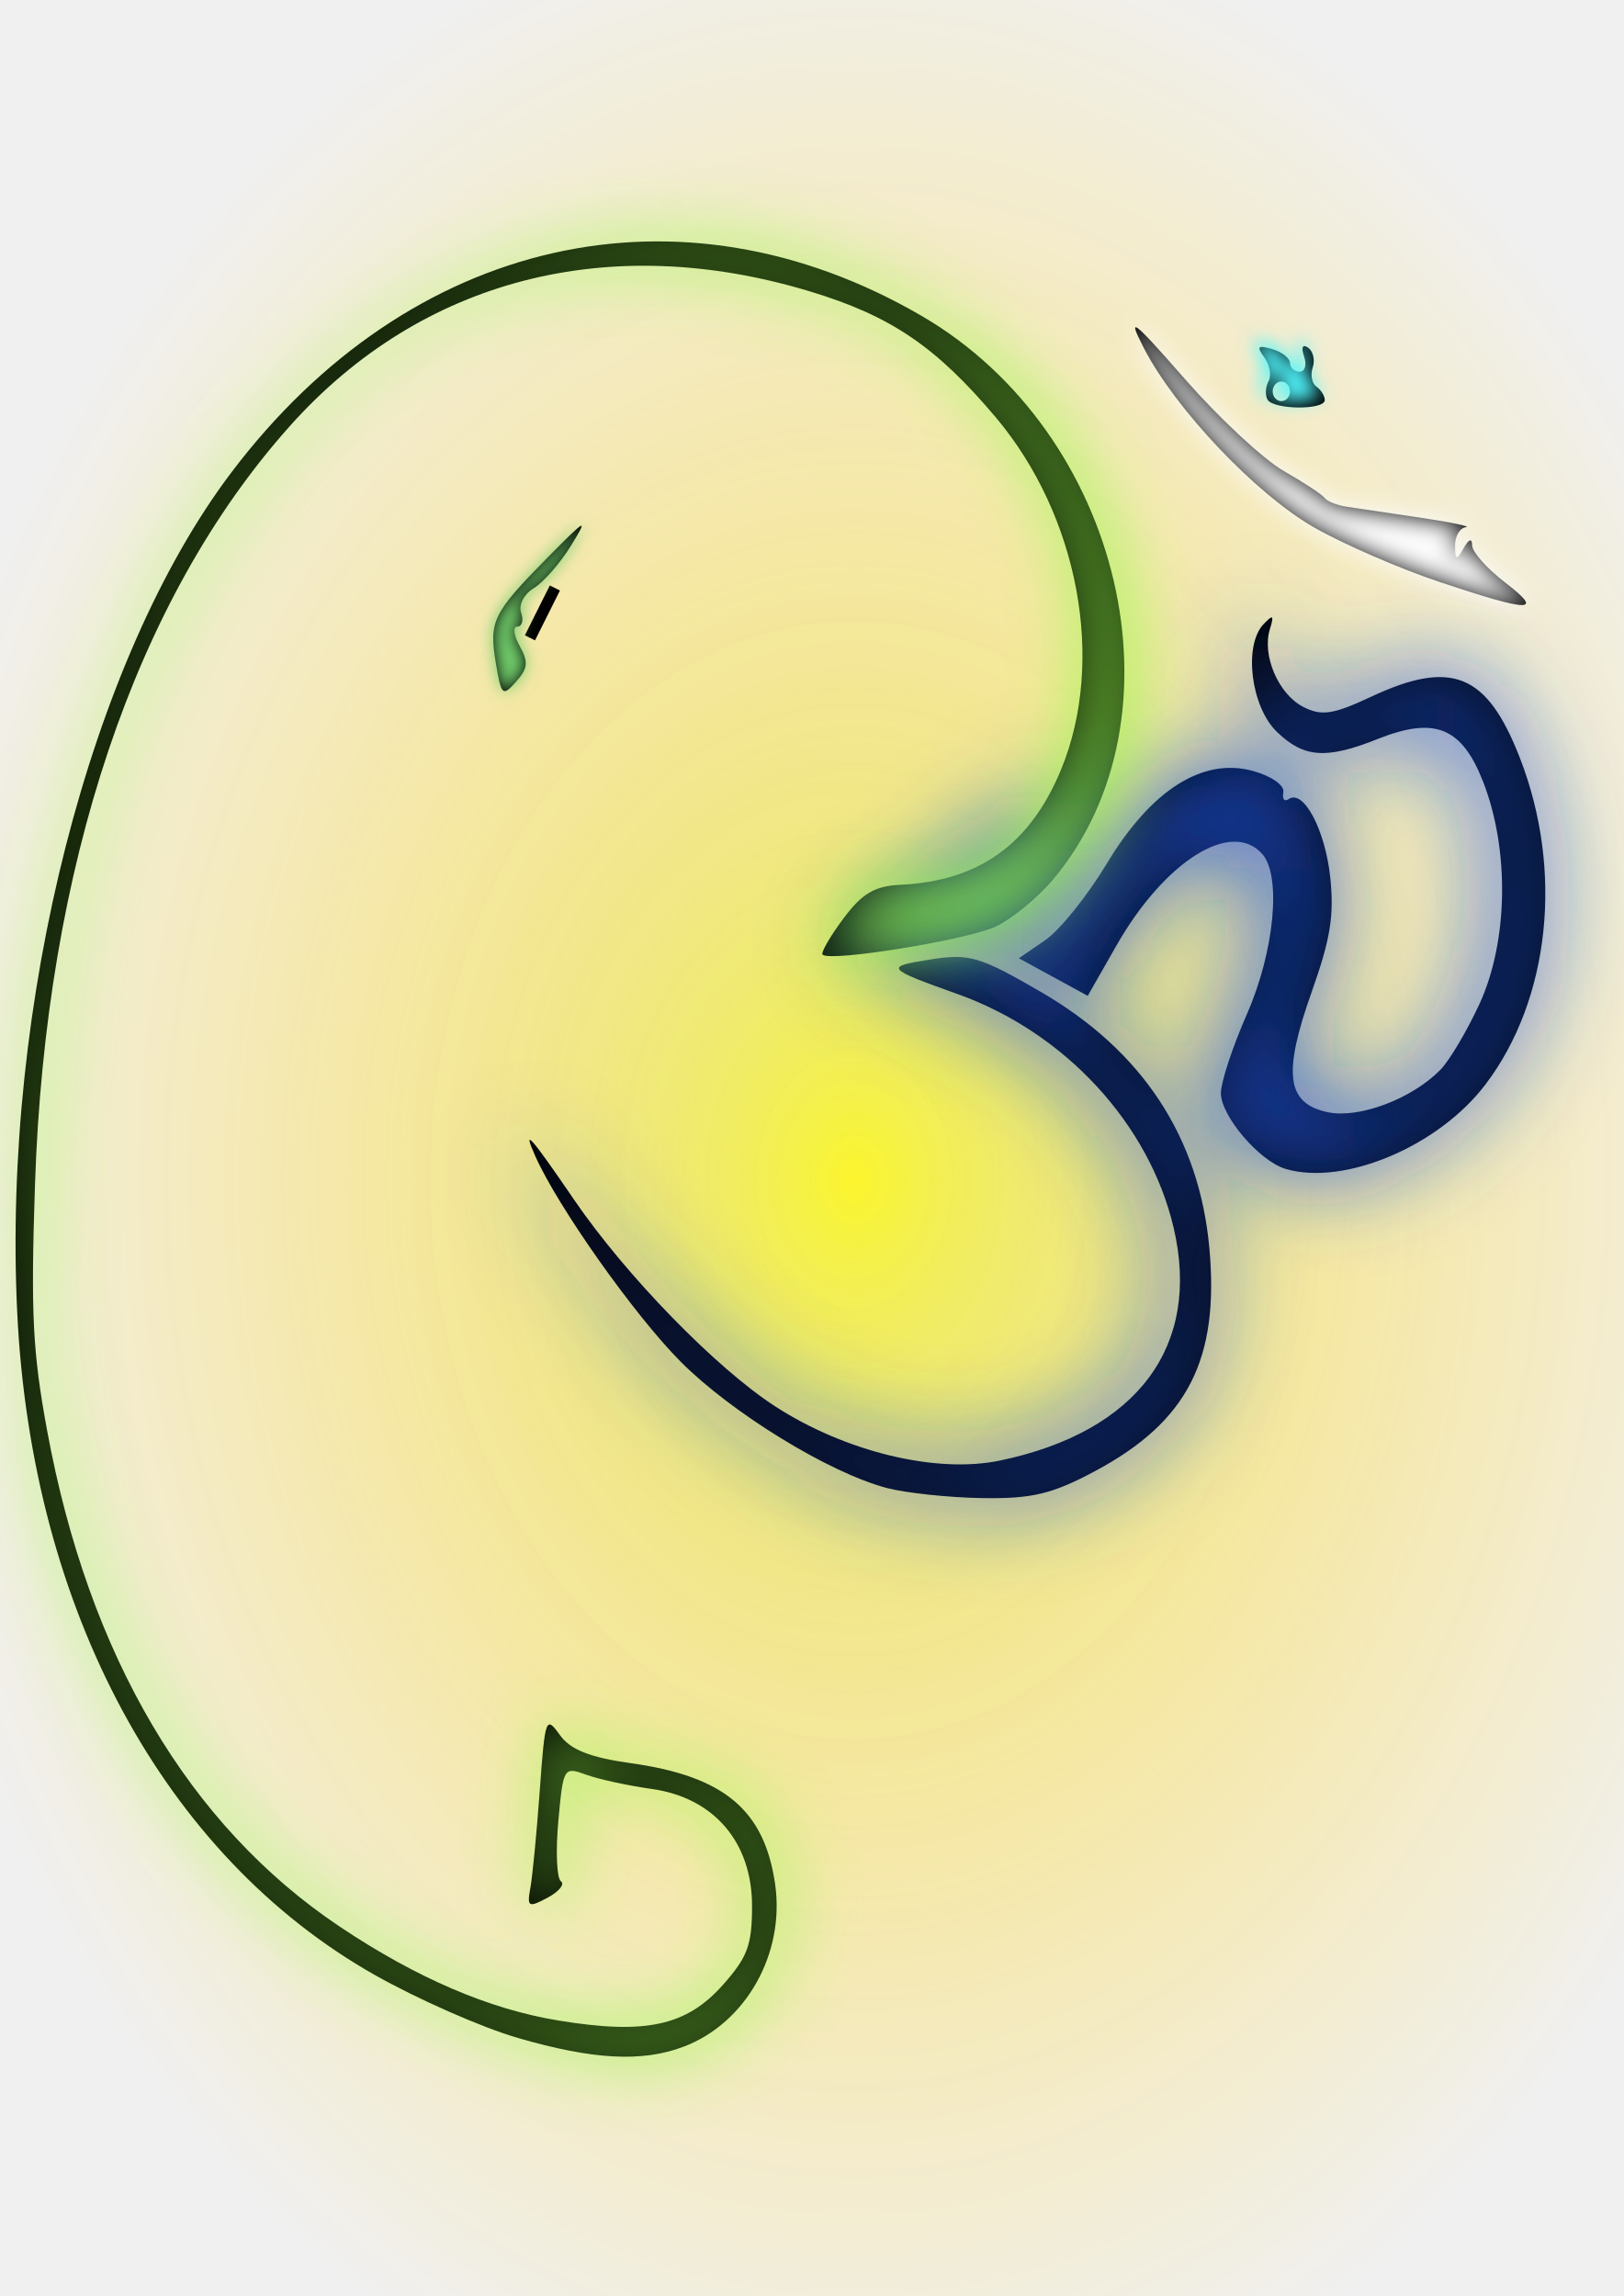
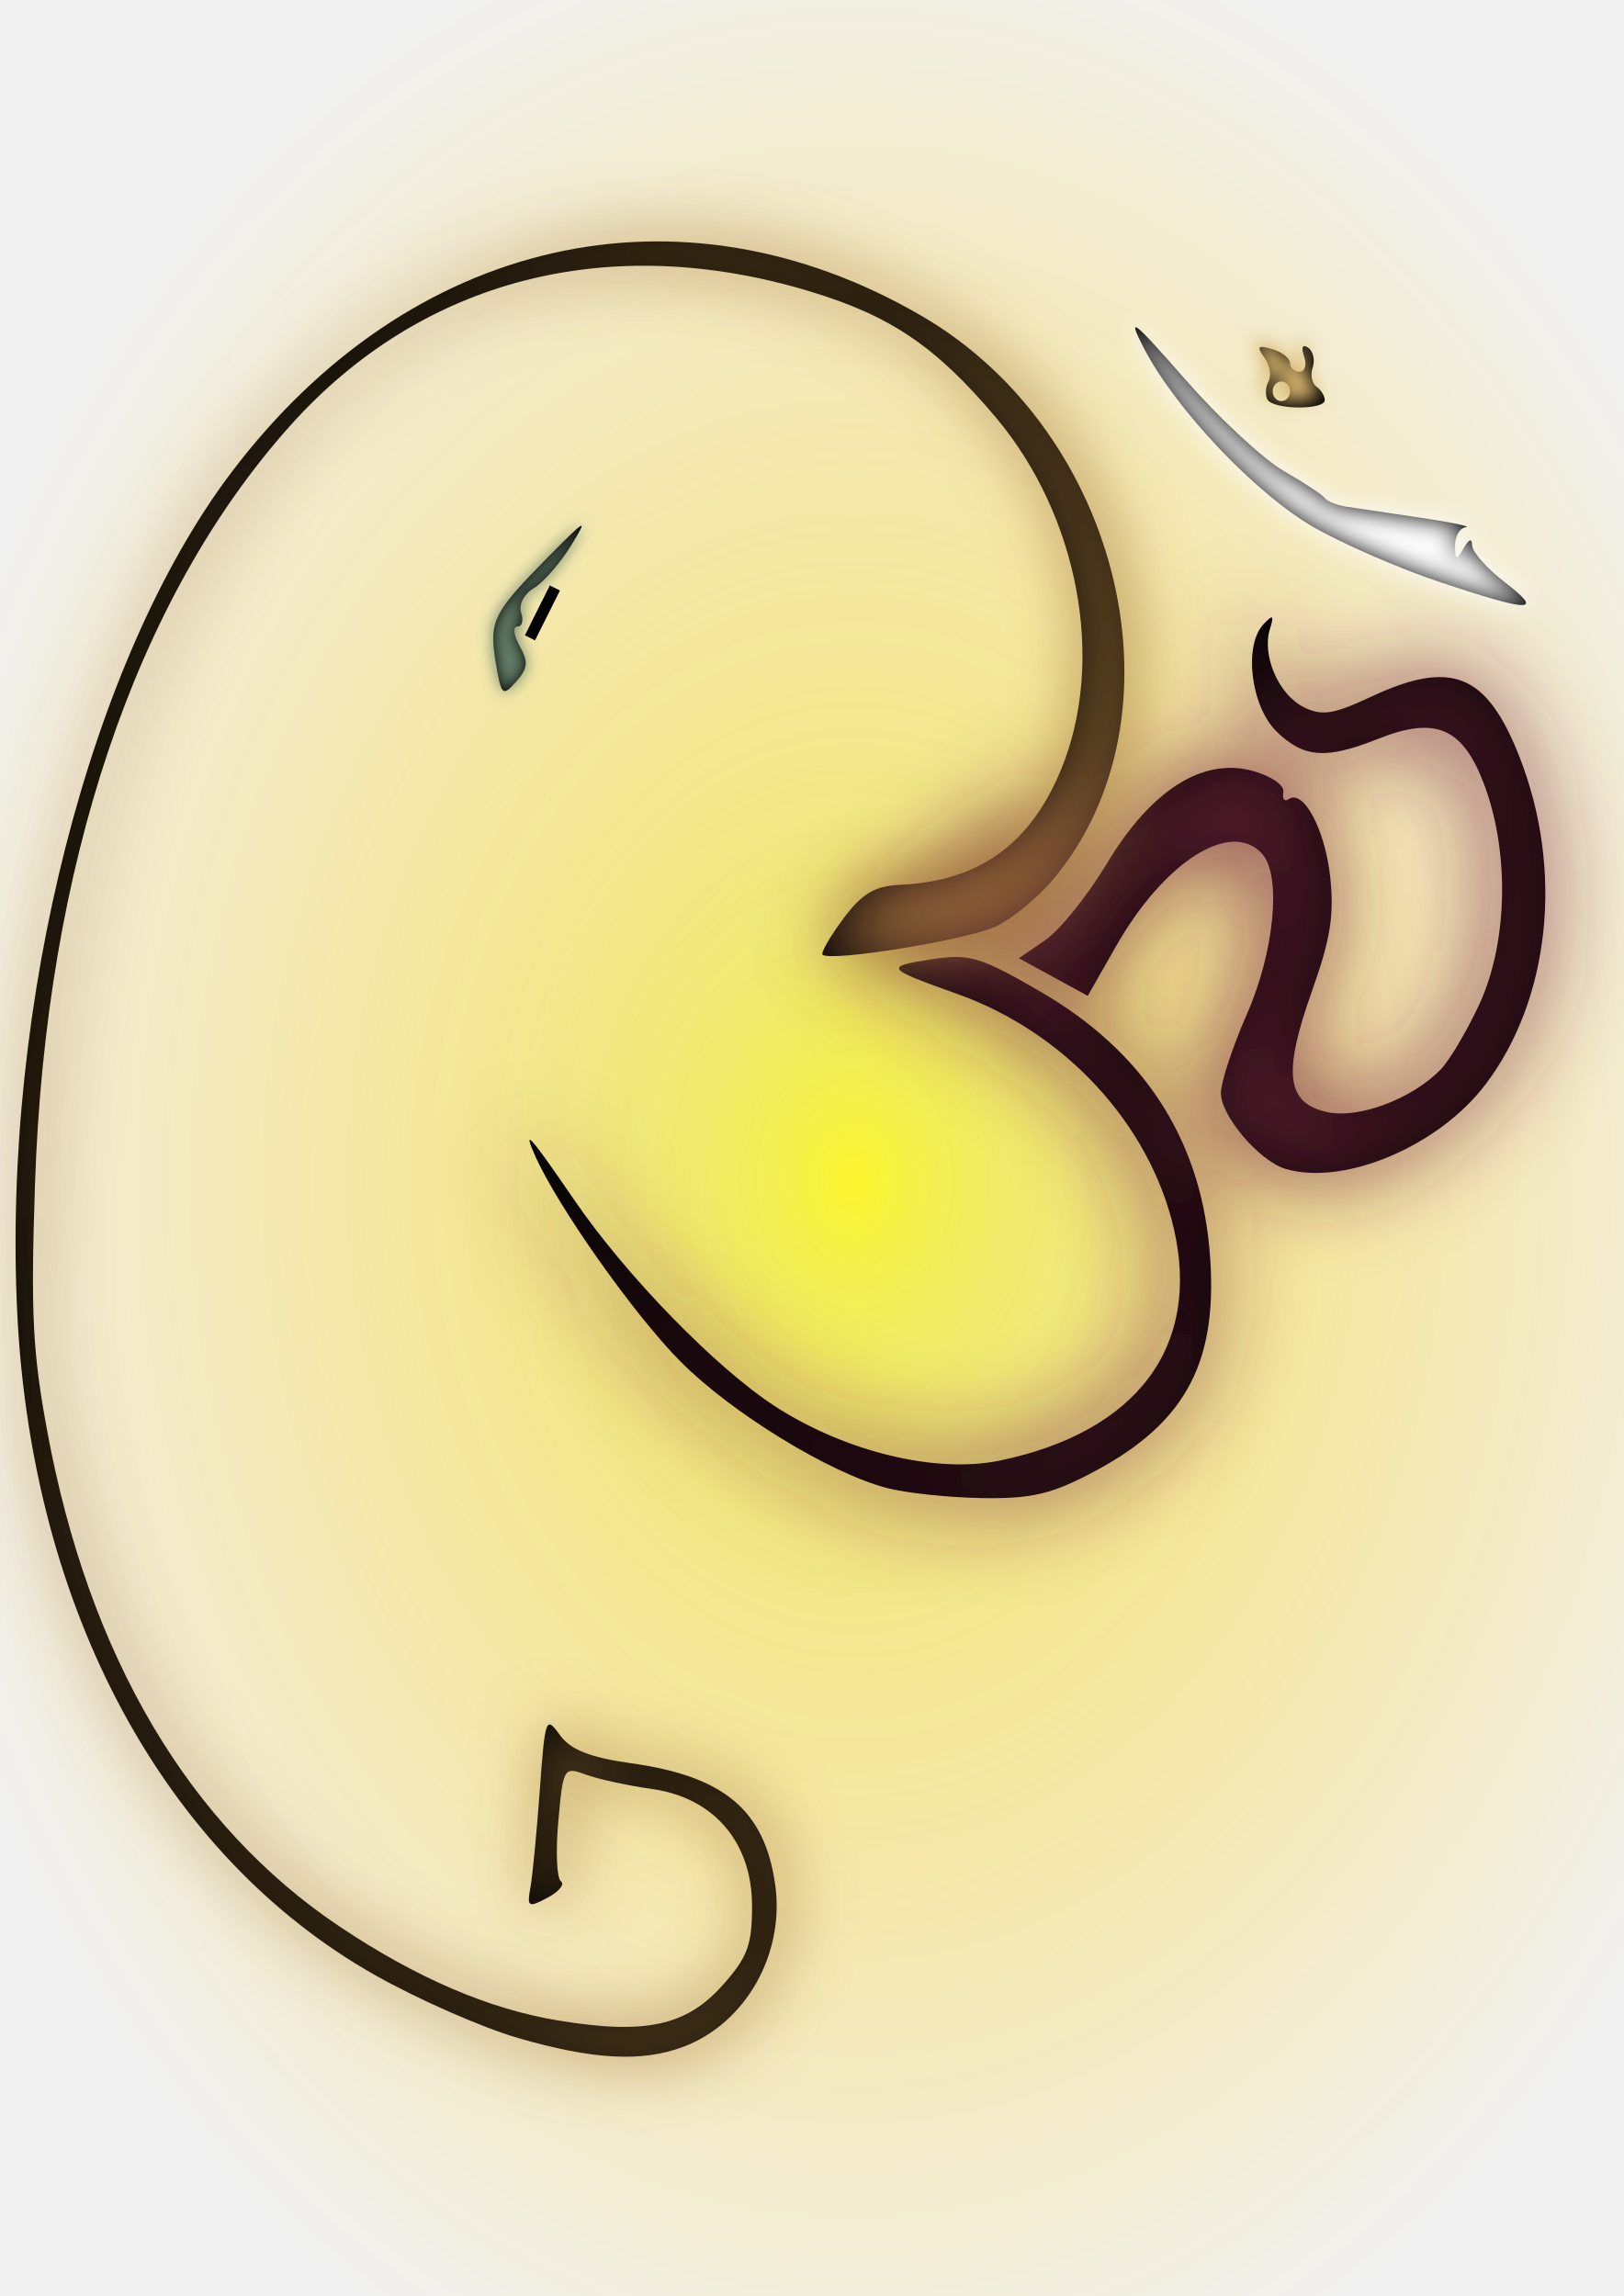
- <svg xmlns="http://www.w3.org/2000/svg" data-invitation-studio-tweak="tiny-root-metadata-shift" id="svg2" viewBox="0 0 744.09 1052.4" version="1.1">
+ <svg xmlns="http://www.w3.org/2000/svg" data-invitation-studio-tweak="royal-maroon-gold-palette-restyle" id="svg2" viewBox="0 0 744.09 1052.4" version="1.1">
  <defs id="defs4">
+     <style type="text/css">
+       [style*="#1e53dd"], [fill="#1e53dd"] { fill: #76283d !important; }
+       [style*="#50f6fd"], [fill="#50f6fd"] { fill: #d8b56d !important; }
+       [style*="#71cd6b"], [fill="#71cd6b"] { fill: #66816b !important; }
+       [style*="#91f845"], [fill="#91f845"] { fill: #a77c3e !important; }
+       [style*="#fcf62a"], [fill="#fcf62a"] { fill: #f1d99c !important; }
+       [style*="#666666"], [fill="#666666"] { fill: #572238 !important; }
+     </style>
    <filter id="filter3879" height="1.258" width="1.224" y="-.129" x="-.112">
      <feGaussianBlur id="feGaussianBlur3881" stdDeviation="21.73" />
    </filter>
    <filter id="filter3915" height="1.231" width="1.432" y="-.116" x="-.216">
      <feGaussianBlur id="feGaussianBlur3917" stdDeviation="3.648" />
    </filter>
    <filter id="filter3931">
      <feGaussianBlur id="feGaussianBlur3933" stdDeviation="5.273" />
    </filter>
    <filter id="filter3943">
      <feGaussianBlur id="feGaussianBlur3945" stdDeviation="15.715" />
    </filter>
    <filter id="filter3959" height="1.686" width="1.645" y="-.343" x="-.322">
      <feGaussianBlur id="feGaussianBlur3961" stdDeviation="4.02" />
    </filter>
    <radialGradient id="radialGradient3773" gradientUnits="userSpaceOnUse" cy="540.93" cx="391.43" gradientTransform="matrix(1 0 0 1.3187 0 -172.37)" r="448.31">
      <stop id="stop3967" style="stop-color:#fcf62a" offset="0" />
      <stop id="stop3969" style="stop-color:#50f6fd;stop-opacity:0" offset="1" />
    </radialGradient>
    <filter id="filter3775" color-interpolation-filters="sRGB">
      <feGaussianBlur id="feGaussianBlur3777" stdDeviation="10" result="result8" />
      <feComposite id="feComposite3779" operator="in" in="SourceGraphic" in2="result8" result="result6" />
      <feComposite id="feComposite3781" operator="in" in2="result6" result="result11" />
      <feFlood id="feFlood3783" flood-color="rgb(255,222,85)" in="result11" result="result10" />
      <feBlend id="feBlend3785" result="result12" in="result11" in2="result10" mode="normal" />
      <feComposite id="feComposite3787" operator="in" in="result12" in2="SourceGraphic" result="result2" />
    </filter>
  </defs>
  <g id="layer1">
    <rect id="rect3963" style="stroke-linejoin:round;color:#000000;filter:url(#filter3775);stroke:#ffffff;stroke-width:5.2;fill:url(#radialGradient3773)" height="1177.1" width="891.43" y="-47.638" x="-54.286" />
    <path id="path3066" style="fill:#000000" d="m237.28 934.1c-16.41-4.75-45.94-17.77-65.64-28.92-96.349-54.57-157.1-167.15-163.74-303.44-6.904-141.64 33.278-299.39 98.11-385.16 81.62-107.98 205.66-136.15 316.28-71.83 92.243 53.641 122.66 184.25 60.21 258.51-6.918 8.225-18.657 17.851-26.087 21.39-12.876 6.134-76.316 16.434-79.445 12.899-0.82-0.926 3.465-8.341 9.521-16.477 8.604-11.56 14.33-14.95 26.194-15.512 35.977-1.703 59.485-18.581 73.607-52.848 20.463-49.653 8.085-116.32-29.98-161.46-27.33-32.41-48.05-46.46-85.05-57.66-92.13-27.91-178.02-5.75-238.2 61.45-71.099 79.4-112.22 201.78-117.04 348.29-1.938 58.926-1.079 76.226 5.576 112.38 19.004 103.24 64.942 181.11 134.16 227.42 35.194 23.546 68.357 37.782 100.17 43.001 40.035 6.567 58.723 2.486 75.519-16.492 11.212-12.668 13.208-18.114 13.208-36.042 0-29.221-17.507-49.636-45.973-53.611-10.804-1.509-24.34-4.451-30.079-6.539-10.266-3.735-10.472-3.388-12.728 21.309-1.261 13.808-0.728 26.198 1.185 27.534 1.913 1.336-0.851 4.737-6.141 7.558-8.752 4.667-9.46 4.257-7.85-4.547 0.973-5.322 2.907-25.357 4.297-44.522 2.431-33.5 2.786-34.486 9.203-25.533 4.851 6.769 13.796 10.311 32.741 12.965 42.608 5.971 61.043 21.474 65.921 55.438 4.571 31.826-13.391 63.692-41.988 74.491-19.007 7.178-41.374 5.99-75.96-4.035zm169.02-252.09c-26.369-6.971-71.048-34.384-94.448-57.95-21.221-21.37-56.196-70.864-66.576-94.212-6.036-13.576-2.262-9.321 17.933 20.22 23.64 34.58 64.916 76.988 92.013 94.539 32.252 20.888 73.912 30.944 103.01 24.865 63.002-13.159 92.311-52.398 79.649-106.63-11.141-47.721-49.917-89.698-99.036-107.21-32.967-11.756-33.598-12.544-12.674-15.824 18.109-2.838 22.647-1.514 50.83 14.832 46.498 26.969 72.585 66.586 77.214 117.26 4.681 51.243-9.883 79.691-52.447 102.44-19.62 10.488-28.879 12.694-51.735 12.326-15.311-0.246-34.993-2.339-43.737-4.651zm182.93-146.21c-12.053-3.529-29.842-24.415-29.701-34.872 0.069-5.098 5.437-21.35 11.93-36.115 12.559-28.56 15.894-63.345 7.034-73.357-14.182-16.024-44.824 3.263-66.983 42.162l-13.011 22.84-15.782-8.615-15.782-8.616 12.112-8.322c6.661-4.577 19.352-20.369 28.201-35.092 20.311-33.794 44.137-48.841 67.126-42.391 8.42 2.362 14.384 6.588 13.764 9.752-0.601 3.071 0.502 4.47 2.451 3.109 6.78-4.735 16.797 14.194 19.059 36.014 1.813 17.493 0.083 28.133-8.504 52.305-13.369 37.631-11.561 51.186 7.36 55.197 14.296 3.03 38.537-6.1 51.6-19.435 4.144-4.231 12.201-17.802 17.903-30.159 13.199-28.601 13.879-70.737 1.645-101.99-9.756-24.92-22.133-29.911-48.304-19.478-23.596 9.407-33.879 8.661-46.24-3.353-11.879-11.545-15.302-39.58-6.021-49.309 4.365-4.576 4.897-4.154 2.888 2.294-3.732 11.977 3.881 29.77 15.238 35.617 8.39 4.319 13.709 3.538 30.977-4.549 37.116-17.382 53.272-10.78 68.337 27.927 20.08 51.59 13.874 110.61-15.744 149.7-21.449 28.314-64.675 46.601-91.552 38.732zm-361.99-231.86c-3.201-19.28-1.448-22.855 23.756-48.433 17.783-18.047 18.813-18.566 10.66-5.365-4.964 8.037-12.618 16.786-17.01 19.442-4.528 2.738-7.045 7.598-5.814 11.224 1.195 3.518 0.423 6.396-1.714 6.396-2.18 0-1.723 3.913 1.041 8.914 4.073 7.369 3.784 10.206-1.668 16.366-6.143 6.941-6.778 6.354-9.251-8.544zm432.44-37.206c-18.116-6.052-43.959-17.289-57.428-24.972-26.566-15.152-63.577-54.161-78.064-82.278-7.859-15.253-5.278-13.287 19.139 14.577 15.523 17.714 35.778 36.535 45.012 41.824 9.234 5.289 17.684 10.862 18.778 12.383 1.094 1.522 5.567 3.311 9.942 3.977 4.375 0.666 19.586 2.928 33.803 5.026s23.612 4.081 20.878 4.406c-2.734 0.325-4.944 4.129-4.91 8.454 0.052 6.72 0.621 6.883 3.916 1.123 2.418-4.228 3.878-4.707 3.916-1.285 0.032 3 6.74 10.583 14.903 16.85 18.297 14.048 12.374 14.031-29.885-0.087zm-78.822-83.628c-1.127-2.059-0.894-5.855 0.517-8.435 1.411-2.58 0.52-7.476-1.981-10.88-3.667-4.992-2.963-5.722 3.634-3.772 4.5 1.329 8.181 4.203 8.181 6.387 0 2.183 1.981 3.969 4.402 3.969 2.421 0 3.337-3.138 2.034-6.973-1.441-4.244-0.723-5.825 1.834-4.039 2.311 1.614 3.264 5.698 2.116 9.076-1.147 3.378-0.375 7.337 1.717 8.797 2.092 1.461 3.803 4.221 3.803 6.135 0 4.697-23.676 4.457-26.259-0.265zm10.352-3.744c0-2.471-1.79-4.493-3.977-4.493s-3.977 2.022-3.977 4.493 1.79 4.493 3.977 4.493 3.977-2.022 3.977-4.493z" />
    <path id="path3105" d="m479.64 403.26c-6.918 8.225-18.657 17.851-26.087 21.39-80.725 19.761-72.648 11.898-44.411-7.224 24.573-16.64 64.414-41.807 74.287-64.714-15.472-6.79 6.546 37.181-3.789 50.548zm-76.199 278.75c-26.369-6.971-71.048-34.384-94.448-57.95-21.221-21.37-56.196-70.864-66.576-94.212-6.036-13.576-2.262-9.321 17.933 20.22 23.64 34.58 64.916 76.988 92.013 94.539 32.252 20.888 73.912 30.944 103.01 24.865 63.002-13.159 92.311-52.398 79.649-106.63-11.141-47.721-49.917-89.698-99.036-107.21-32.967-11.756-33.598-12.544-12.674-15.824 18.109-2.838 22.647-1.514 50.83 14.832 46.498 26.969 72.585 66.586 77.214 117.26 4.681 51.243-9.883 79.691-52.447 102.44-19.62 10.488-28.879 12.694-51.735 12.326-15.311-0.246-34.993-2.339-43.737-4.651zm182.93-146.21c-12.053-3.529-29.842-24.415-29.701-34.872 0.069-5.098 5.437-21.35 11.93-36.115 12.559-28.56 15.894-63.345 7.034-73.357-14.182-16.024-44.824 3.263-66.983 42.162l-13.011 22.84-15.782-8.615-15.782-8.616 12.112-8.322c6.661-4.577 19.352-20.369 28.201-35.092 20.311-33.794 44.137-48.841 67.126-42.391 8.42 2.362 14.384 6.588 13.764 9.752-0.601 3.071 0.502 4.47 2.451 3.109 6.78-4.735 16.797 14.194 19.059 36.014 1.813 17.493 0.083 28.133-8.504 52.305-13.369 37.631-11.561 51.186 7.36 55.197 14.296 3.03 38.537-6.1 51.6-19.435 4.144-4.231 12.201-17.802 17.903-30.159 13.199-28.601 13.879-70.737 1.645-101.99-9.756-24.92-22.133-29.911-48.304-19.478-23.596 9.407-33.879 8.661-46.24-3.353-11.879-11.545-15.302-39.58-6.021-49.309 4.365-4.576 4.897-4.154 2.888 2.294-3.732 11.977 3.881 29.77 15.238 35.617 8.39 4.319 13.709 3.538 30.977-4.549 37.116-17.382 53.272-10.78 68.337 27.927 20.08 51.59 13.874 110.61-15.744 149.7-21.449 28.314-64.675 46.601-91.552 38.732z" style="filter:url(#filter3879);fill:#1e53dd" />
    <path id="path3107" style="stroke:#000000;stroke-width:5.2;fill:none" d="m242.86 292.36 11.429-22.857" />
    <path id="path3883" d="m240.14 934.1c-16.41-4.75-45.95-17.77-65.64-28.92-96.352-54.57-157.11-167.15-163.75-303.44-6.897-141.64 33.285-299.39 98.11-385.16 81.62-107.98 205.67-136.15 316.29-71.83 92.243 53.641 122.66 184.25 60.21 258.51-6.918 8.225-18.657 17.851-26.087 21.39-12.876 6.134-76.316 16.434-79.445 12.899-0.82-0.926 3.465-8.341 9.521-16.477 8.604-11.56 14.33-14.95 26.194-15.512 35.977-1.703 59.485-18.581 73.607-52.848 20.463-49.653 8.085-116.32-29.98-161.46-27.33-32.41-48.05-46.46-85.05-57.66-92.14-27.91-178.02-5.75-238.2 61.45-71.101 79.4-112.23 201.78-117.04 348.29-1.938 58.926-1.079 76.226 5.576 112.38 19.004 103.24 64.942 181.11 134.16 227.42 35.194 23.546 68.357 37.782 100.17 43.001 40.035 6.567 58.723 2.486 75.519-16.492 11.212-12.668 13.208-18.114 13.208-36.042 0-29.221-17.507-49.636-45.973-53.611-10.804-1.509-24.34-4.451-30.079-6.539-10.266-3.735-10.472-3.388-12.728 21.309-1.261 13.808-0.728 26.198 1.185 27.534 1.913 1.336-0.851 4.737-6.141 7.558-8.752 4.667-9.46 4.257-7.85-4.547 0.973-5.322 2.907-25.357 4.297-44.522 2.431-33.5 2.786-34.486 9.203-25.533 4.851 6.769 13.796 10.311 32.741 12.965 42.608 5.971 61.043 21.474 65.921 55.438 4.571 31.826-13.391 63.692-41.988 74.491-19.007 7.178-41.374 5.99-75.96-4.035zm188.89-494.3c277.79 412.18 138.89 206.09 0 0z" style="filter:url(#filter3943);fill:#91f845" />
    <path id="path3885" style="filter:url(#filter3959);fill:#50f6fd" d="m578.01 180.25c-1.127-2.059-0.894-5.855 0.517-8.435 1.411-2.58 0.52-7.476-1.981-10.88-3.667-4.992-2.963-5.722 3.635-3.772 4.5 1.329 8.181 4.203 8.181 6.387 0 2.183 1.981 3.969 4.402 3.969 2.421 0 3.337-3.138 2.034-6.973-1.441-4.244-0.723-5.825 1.834-4.039 2.311 1.614 3.264 5.698 2.116 9.076-1.147 3.378-0.375 7.337 1.717 8.797 2.092 1.461 3.803 4.221 3.803 6.135 0 4.697-23.676 4.457-26.259-0.265zm10.352-3.744c0-2.471-1.79-4.493-3.977-4.493-2.187 0-3.977 2.022-3.977 4.493s1.79 4.493 3.977 4.493c2.187 0 3.977-2.022 3.977-4.493z" />
    <path id="path3887" d="m659.69 266.74c-18.116-6.052-43.959-17.289-57.428-24.972-26.566-15.152-63.577-54.161-78.064-82.278-7.859-15.253-5.278-13.287 19.139 14.577 15.523 17.714 35.778 36.535 45.012 41.824 9.234 5.289 17.684 10.862 18.778 12.383 1.094 1.522 5.567 3.311 9.942 3.977 4.375 0.666 19.586 2.928 33.803 5.026s23.612 4.081 20.878 4.406c-2.734 0.325-4.944 4.129-4.91 8.454 0.052 6.72 0.622 6.883 3.916 1.123 2.418-4.228 3.878-4.707 3.916-1.285 0.032 3 6.74 10.583 14.903 16.85 18.297 14.048 12.374 14.031-29.885-0.087z" style="filter:url(#filter3931);fill:#fcfcfc" />
    <path id="path3889" style="filter:url(#filter3915);fill:#71cd6b" d="m227.24 303.94c-3.201-19.28-1.448-22.855 23.756-48.433 17.783-18.047 18.813-18.566 10.66-5.365-4.964 8.037-12.618 16.786-17.01 19.442-4.528 2.738-7.045 7.598-5.814 11.224 1.195 3.518 0.423 6.396-1.714 6.396-2.18 0-1.723 3.913 1.041 8.914 4.073 7.369 3.784 10.206-1.668 16.366-6.143 6.941-6.778 6.354-9.251-8.544z" />
  </g>
</svg>
